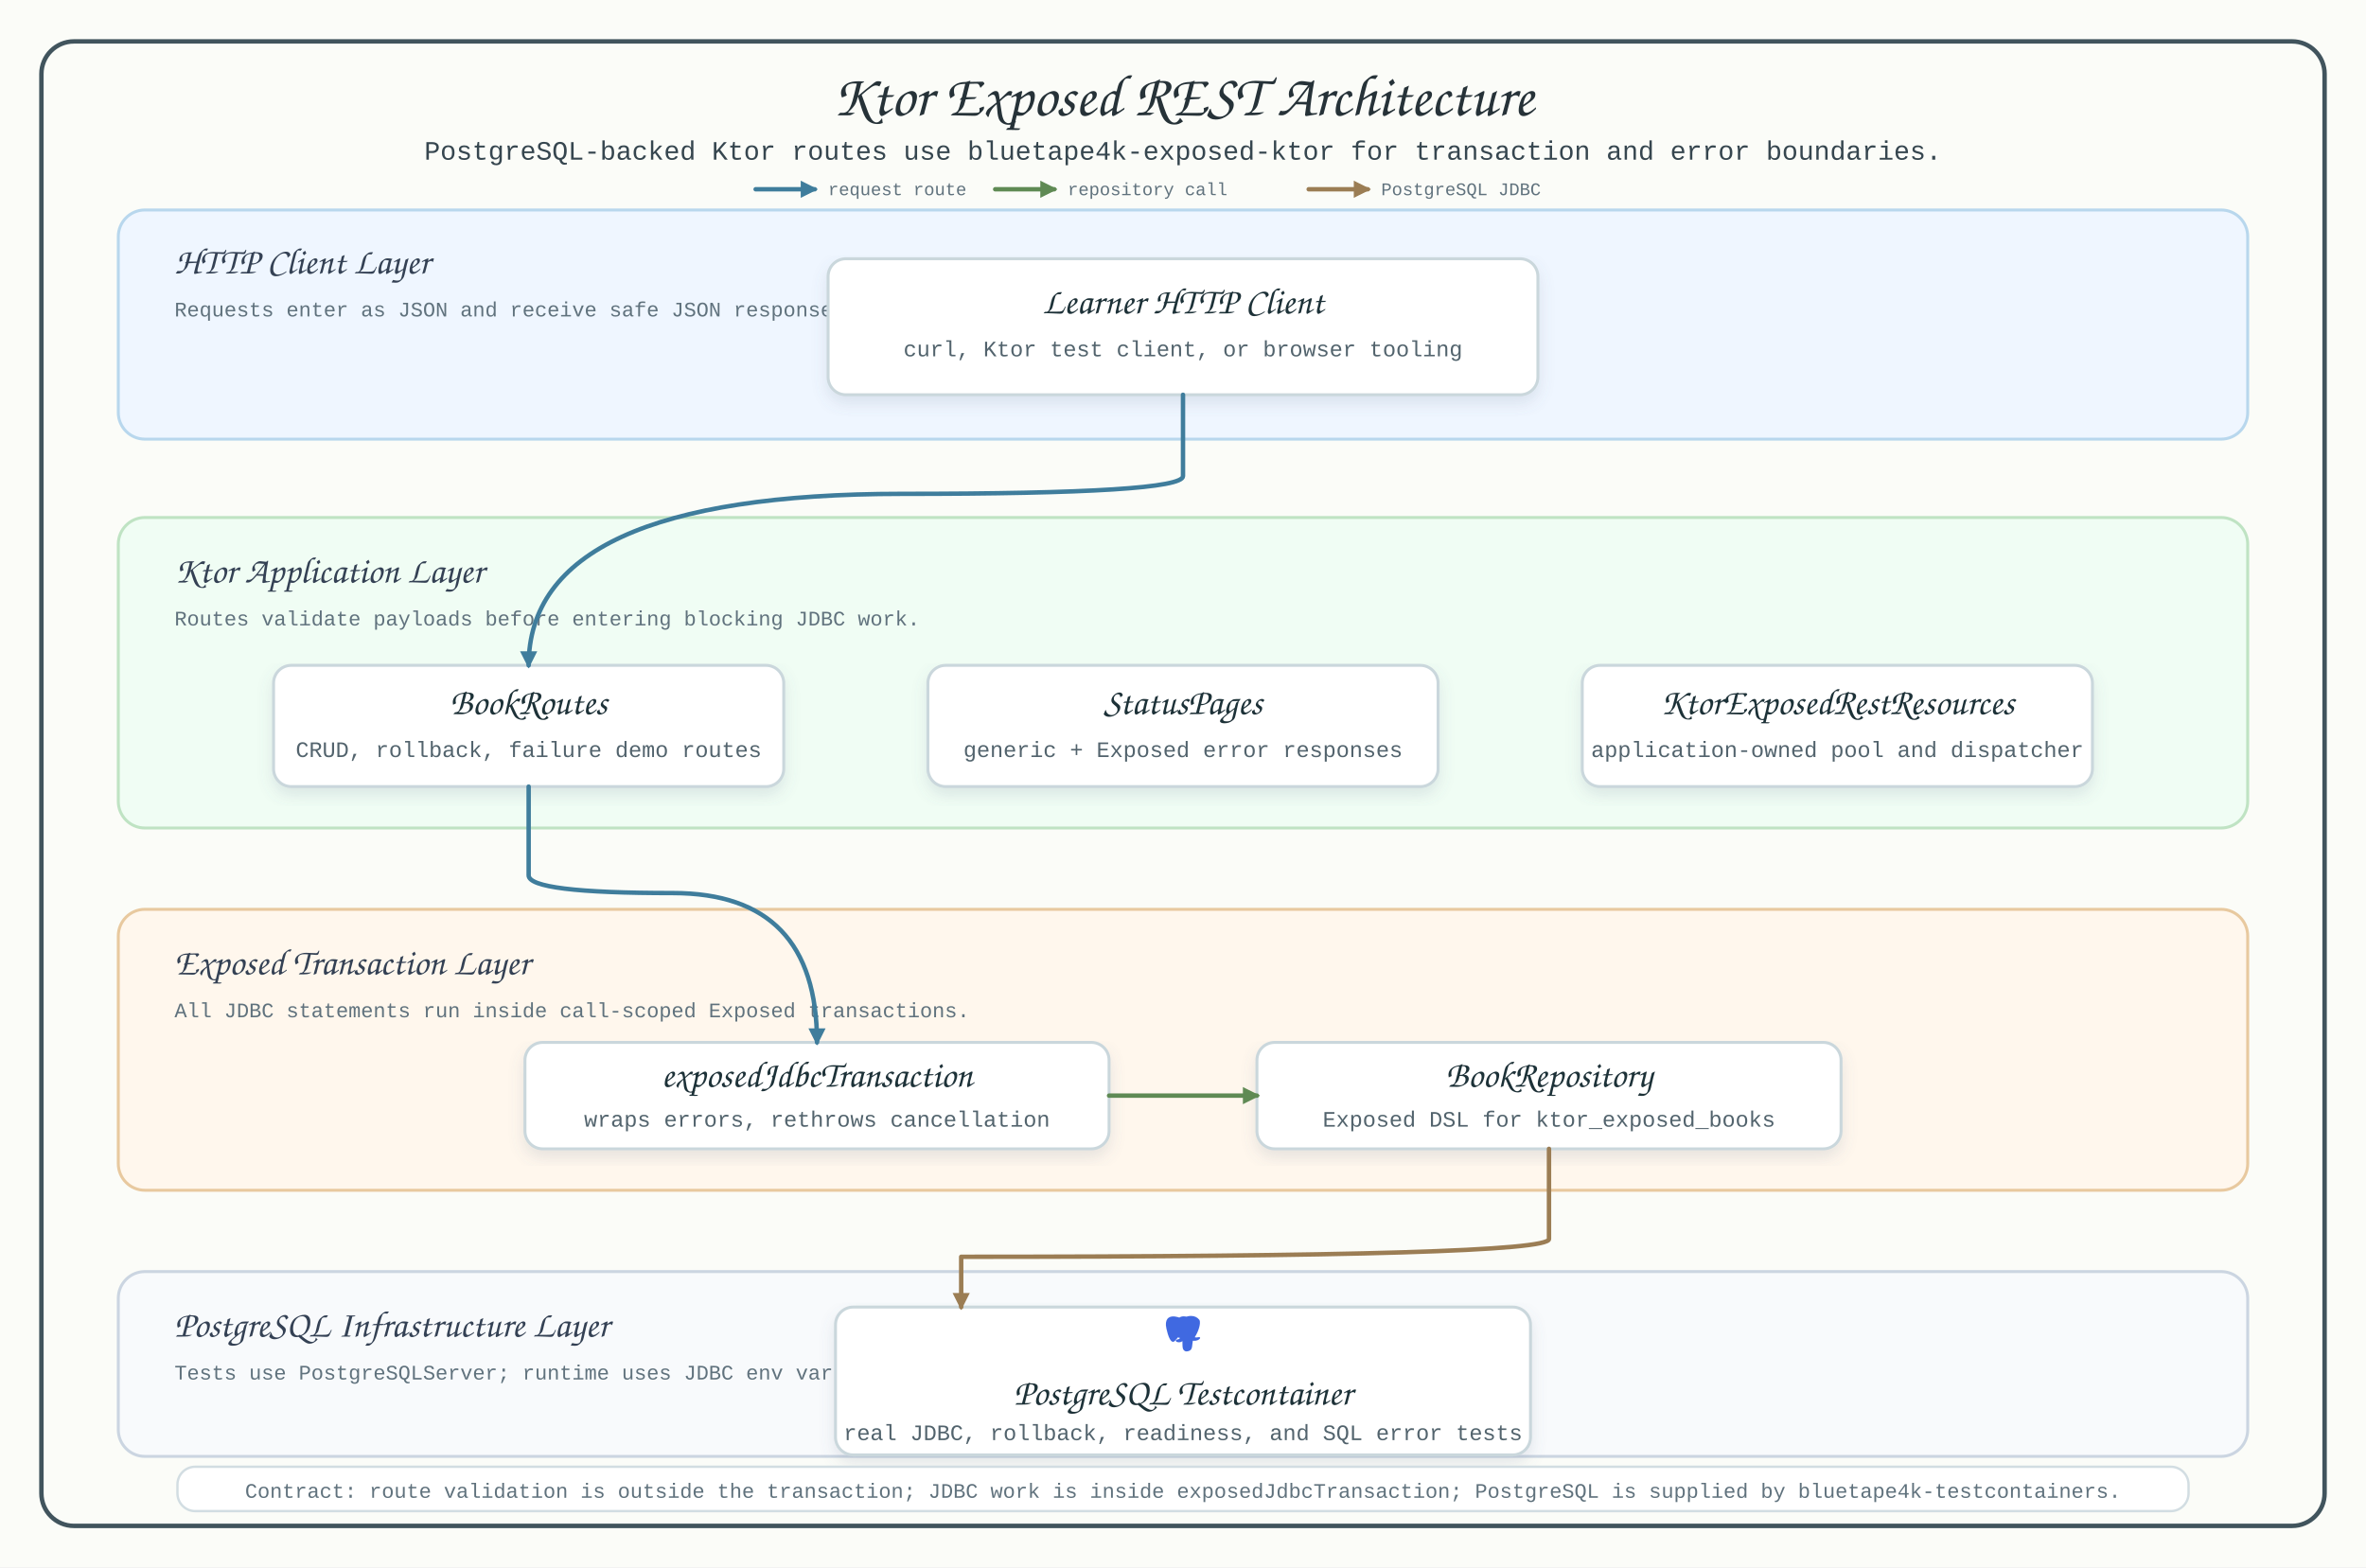
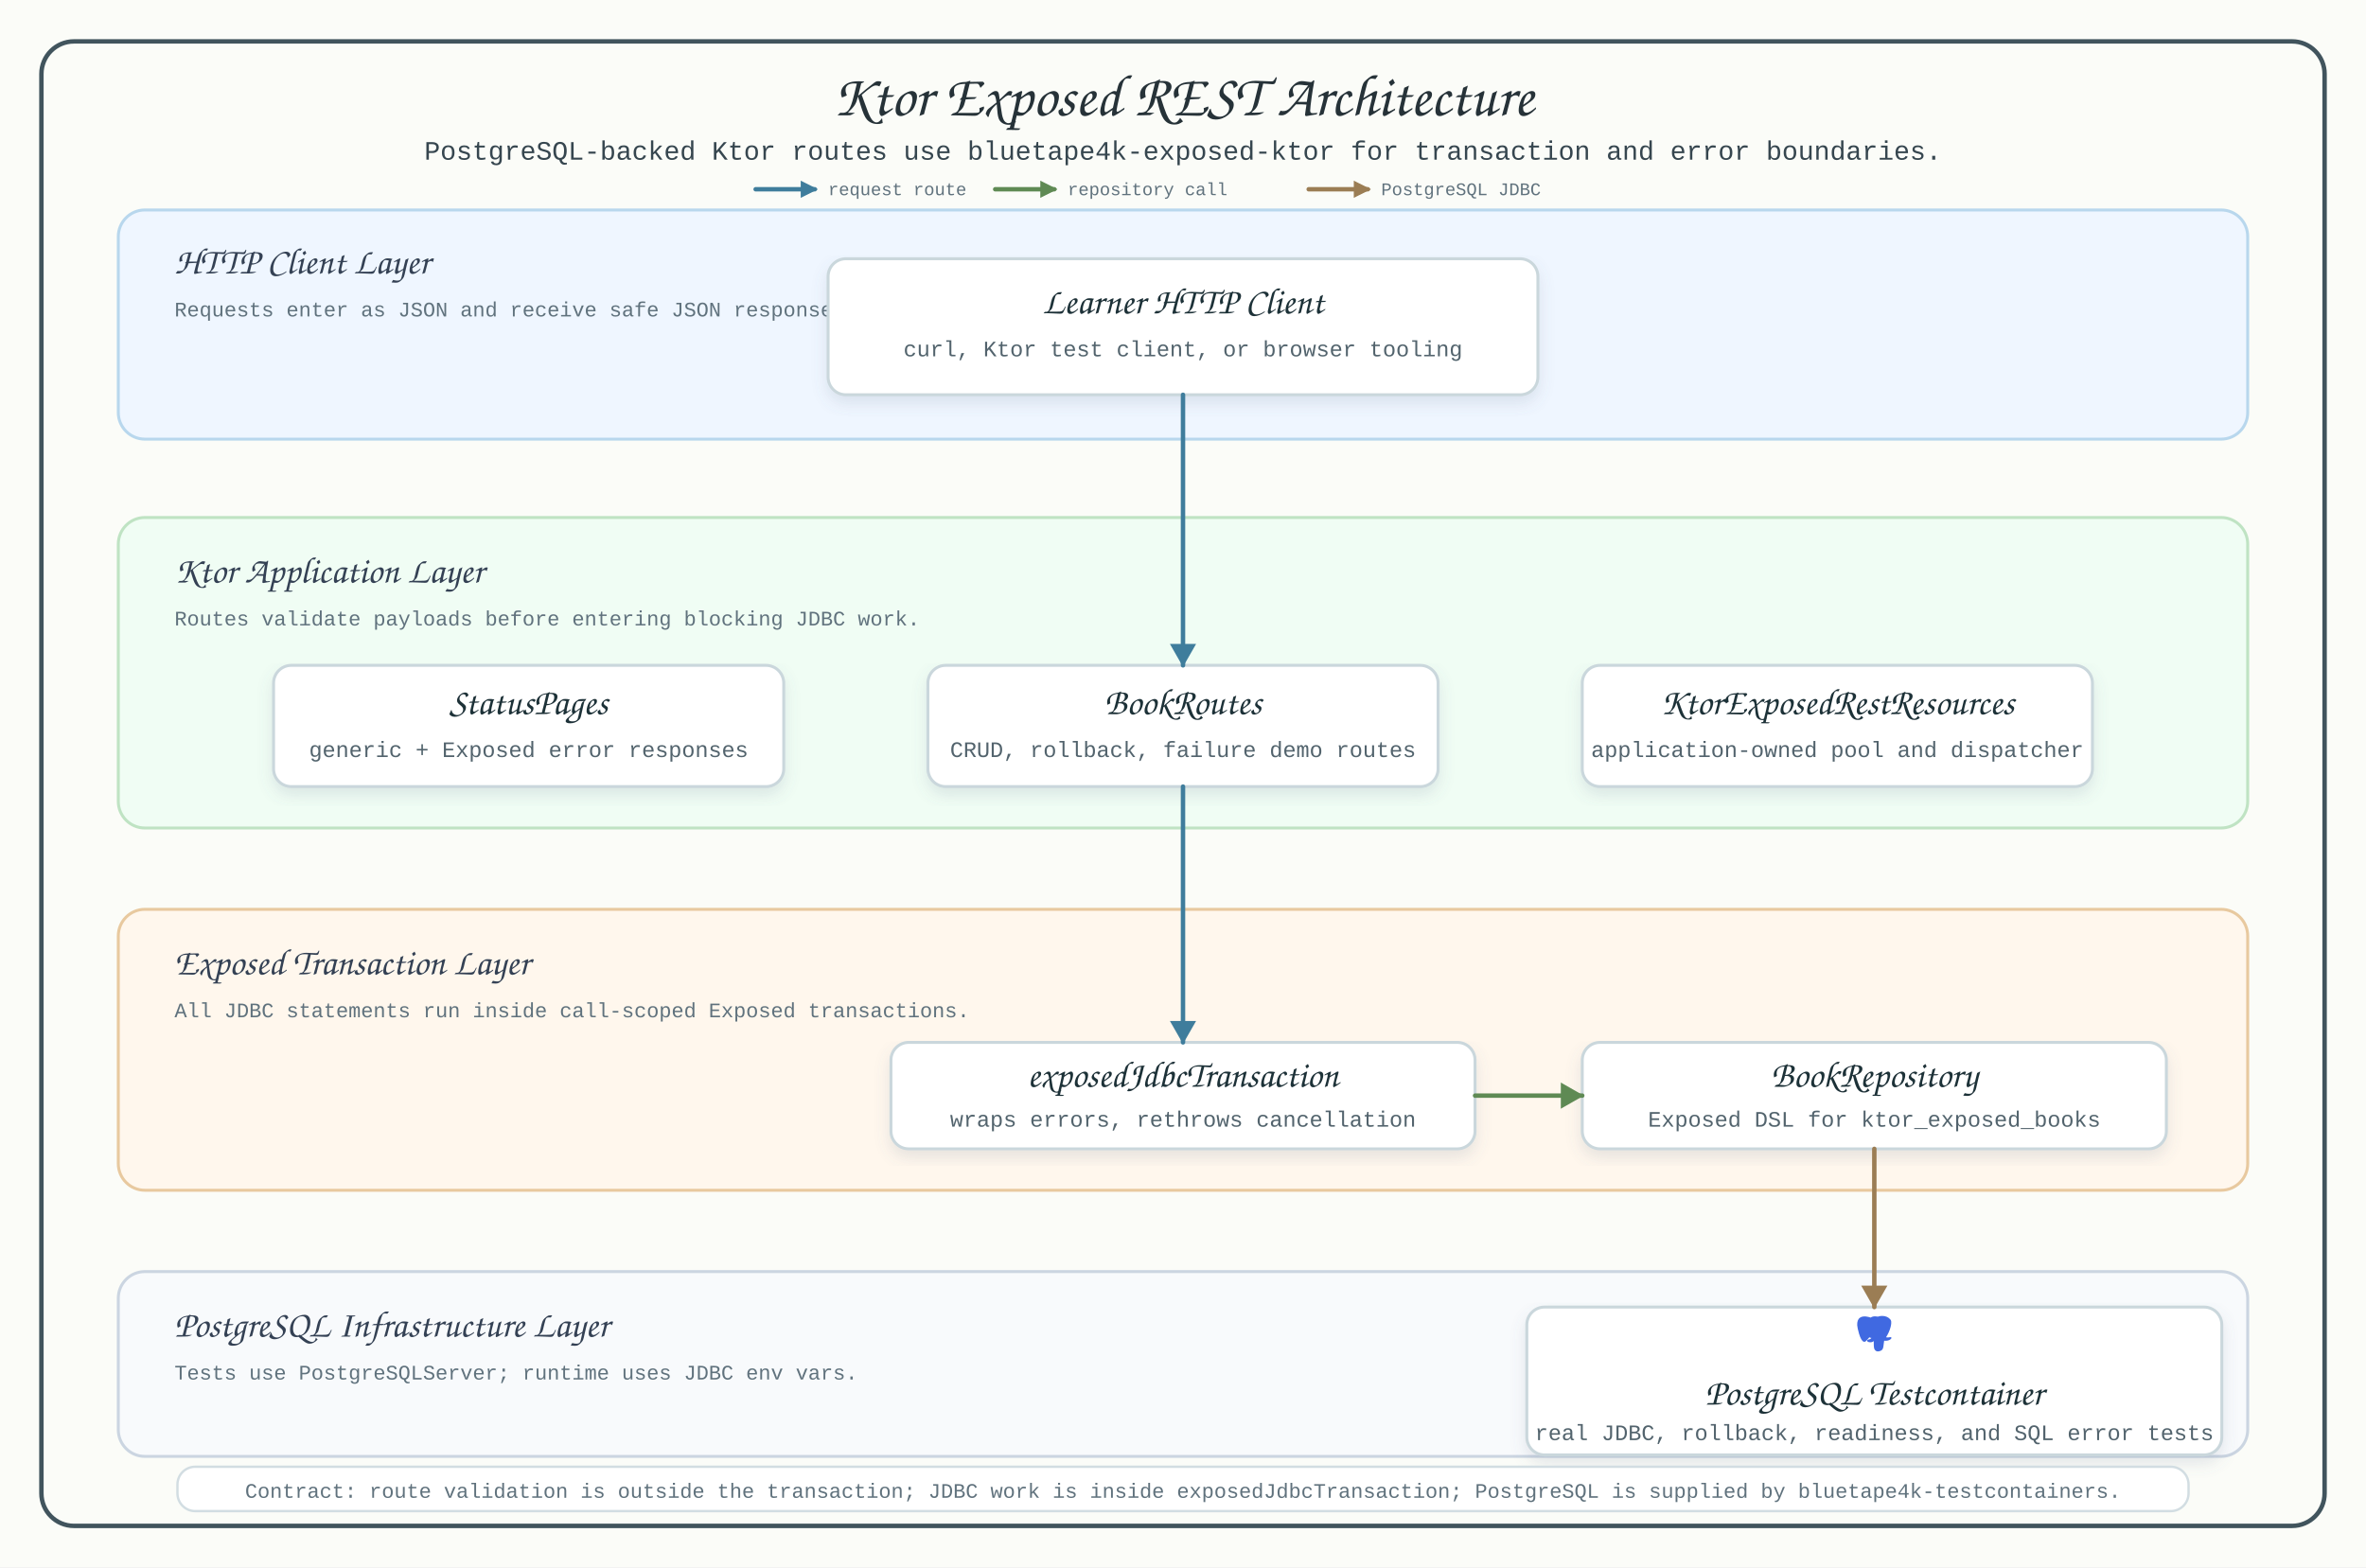
<svg xmlns="http://www.w3.org/2000/svg" width="1600" height="1060" viewBox="0 0 1600 1060" role="img" aria-labelledby="title desc">
  <defs>
    <filter id="soft-shadow" x="-8%" y="-8%" width="116%" height="124%">
      <feDropShadow dx="0" dy="5" stdDeviation="5" flood-color="#64748B" flood-opacity="0.16" />
    </filter>
    <marker id="arrow-blue" markerWidth="12" markerHeight="12" refX="10" refY="6" orient="auto" markerUnits="userSpaceOnUse">
      <path d="M1,1 L11,6 L1,11 Z" fill="#3F7D9C" stroke="#3F7D9C" stroke-dasharray="none" />
    </marker>
    <marker id="arrow-green" markerWidth="12" markerHeight="12" refX="10" refY="6" orient="auto" markerUnits="userSpaceOnUse">
      <path d="M1,1 L11,6 L1,11 Z" fill="#5F8A54" stroke="#5F8A54" stroke-dasharray="none" />
    </marker>
    <marker id="arrow-amber" markerWidth="12" markerHeight="12" refX="10" refY="6" orient="auto" markerUnits="userSpaceOnUse">
      <path d="M1,1 L11,6 L1,11 Z" fill="#9B7D54" stroke="#9B7D54" stroke-dasharray="none" />
    </marker>
    <style>
      .canvas{fill:#FBFCF8}
      .frame{fill:#FBFCF8;stroke:#41545D;stroke-width:3}
      .title{font-family:"Architects Daughter","Comic Sans MS",cursive;font-size:40px;fill:#263238}
      .subtitle,.layer-text,.card-body,.footer,.legend{font-family:"Comic Mono","Courier New",monospace;fill:#36464F}
      .subtitle{font-size:18px}
      .layer-title{font-family:"Architects Daughter","Comic Sans MS",cursive;font-size:25px;fill:#344154}
      .layer-text{font-size:14px;fill:#60727D}
      .card-title{font-family:"Architects Daughter","Comic Sans MS",cursive;font-size:25px;fill:#1F3138}
      .card-body{font-size:15px;fill:#52646D}
      .layer{stroke-width:2;rx:18;ry:18}
      .card{fill:#FFFFFF;stroke:#CAD7DC;stroke-width:2;rx:12;ry:12}
      .callout{fill:#FFFFFF;stroke:#D2DDE2;stroke-width:1.6;rx:12;ry:12}
      .line{fill:none;stroke-width:3;stroke-linecap:round;stroke-linejoin:round}
-       .blue{stroke:#3F7D9C;marker-end:url(#arrow-blue)}
-       .green{stroke:#5F8A54;marker-end:url(#arrow-green)}
-       .amber{stroke:#9B7D54;marker-end:url(#arrow-amber)}
+       .blue{stroke:#3F7D9C}
+       .green{stroke:#5F8A54}
+       .amber{stroke:#9B7D54}
+       .marker-blue{marker-end:url(#arrow-blue)}
+       .marker-green{marker-end:url(#arrow-green)}
+       .marker-amber{marker-end:url(#arrow-amber)}
+       .arrowhead{stroke-dasharray:none}
      .legend{font-size:12px;fill:#60727D}
      .footer{font-size:14px;fill:#60727D}
    </style>
  </defs>
  <rect class="canvas" width="1600" height="1060" />
  <rect class="frame" x="28" y="28" width="1544" height="1004" rx="22" />
  <text class="title" x="800" y="78" text-anchor="middle">Ktor Exposed REST Architecture</text>
  <text class="subtitle" x="800" y="108" text-anchor="middle">PostgreSQL-backed Ktor routes use bluetape4k-exposed-ktor for transaction and error boundaries.</text>
  <g aria-label="connector legend">
-     <path class="line blue" data-connector="legend-request-route" d="M511 128 L551 128" />
+     <path class="line blue marker-blue" data-connector="legend-request-route" d="M511 128 L551 128" />
    <text class="legend" x="560" y="132">request route</text>
-     <path class="line green" data-connector="legend-repository-call" d="M673 128 L713 128" />
+     <path class="line green marker-green" data-connector="legend-repository-call" d="M673 128 L713 128" />
    <text class="legend" x="722" y="132">repository call</text>
-     <path class="line amber" data-connector="legend-postgresql-jdbc" d="M885 128 L925 128" />
+     <path class="line amber marker-amber" data-connector="legend-postgresql-jdbc" d="M885 128 L925 128" />
    <text class="legend" x="934" y="132">PostgreSQL JDBC</text>
  </g>
  <rect class="layer" x="80" y="142" width="1440" height="155" fill="#EFF6FF" stroke="#B8D7ED" />
  <text class="layer-title" x="118" y="185">HTTP Client Layer</text>
  <text class="layer-text" x="118" y="214">Requests enter as JSON and receive safe JSON responses.</text>
  <g class="node" data-node="learner-http-client" filter="url(#soft-shadow)">
    <rect class="card" x="560" y="175" width="480" height="92" />
    <text class="card-title" x="800" y="212" text-anchor="middle">Learner HTTP Client</text>
    <text class="card-body" x="800" y="241" text-anchor="middle">curl, Ktor test client, or browser tooling</text>
  </g>
  <rect class="layer" x="80" y="350" width="1440" height="210" fill="#F0FDF4" stroke="#BFE3C3" />
  <text class="layer-title" x="118" y="394">Ktor Application Layer</text>
  <text class="layer-text" x="118" y="423">Routes validate payloads before entering blocking JDBC work.</text>
+   <g class="node" data-node="status-pages" filter="url(#soft-shadow)">
+     <rect class="card" x="185" y="450" width="345" height="82" />
+     <text class="card-title" x="357.5" y="483" text-anchor="middle">StatusPages</text>
+     <text class="card-body" x="357.5" y="512" text-anchor="middle">generic + Exposed error responses</text>
+   </g>
  <g class="node" data-node="book-routes" filter="url(#soft-shadow)">
-     <rect class="card" x="185" y="450" width="345" height="82" />
-     <text class="card-title" x="357.5" y="483" text-anchor="middle">BookRoutes</text>
-     <text class="card-body" x="357.5" y="512" text-anchor="middle">CRUD, rollback, failure demo routes</text>
-   </g>
-   <g class="node" data-node="status-pages" filter="url(#soft-shadow)">
    <rect class="card" x="627.5" y="450" width="345" height="82" />
-     <text class="card-title" x="800" y="483" text-anchor="middle">StatusPages</text>
-     <text class="card-body" x="800" y="512" text-anchor="middle">generic + Exposed error responses</text>
+     <text class="card-title" x="800" y="483" text-anchor="middle">BookRoutes</text>
+     <text class="card-body" x="800" y="512" text-anchor="middle">CRUD, rollback, failure demo routes</text>
  </g>
  <g class="node" data-node="resources" filter="url(#soft-shadow)">
    <rect class="card" x="1070" y="450" width="345" height="82" />
    <text class="card-title" x="1242.5" y="483" text-anchor="middle">KtorExposedRestResources</text>
    <text class="card-body" x="1242.5" y="512" text-anchor="middle">application-owned pool and dispatcher</text>
  </g>
  <rect class="layer" x="80" y="615" width="1440" height="190" fill="#FFF7ED" stroke="#E8C99F" />
  <text class="layer-title" x="118" y="659">Exposed Transaction Layer</text>
  <text class="layer-text" x="118" y="688">All JDBC statements run inside call-scoped Exposed transactions.</text>
  <g class="node" data-node="exposed-jdbc-transaction" filter="url(#soft-shadow)">
-     <rect class="card" x="355" y="705" width="395" height="72" />
-     <text class="card-title" x="552.5" y="735" text-anchor="middle">exposedJdbcTransaction</text>
-     <text class="card-body" x="552.5" y="762" text-anchor="middle">wraps errors, rethrows cancellation</text>
+     <rect class="card" x="602.5" y="705" width="395" height="72" />
+     <text class="card-title" x="800" y="735" text-anchor="middle">exposedJdbcTransaction</text>
+     <text class="card-body" x="800" y="762" text-anchor="middle">wraps errors, rethrows cancellation</text>
  </g>
  <g class="node" data-node="book-repository" filter="url(#soft-shadow)">
-     <rect class="card" x="850" y="705" width="395" height="72" />
-     <text class="card-title" x="1047.5" y="735" text-anchor="middle">BookRepository</text>
-     <text class="card-body" x="1047.5" y="762" text-anchor="middle">Exposed DSL for ktor_exposed_books</text>
+     <rect class="card" x="1070" y="705" width="395" height="72" />
+     <text class="card-title" x="1267.5" y="735" text-anchor="middle">BookRepository</text>
+     <text class="card-body" x="1267.5" y="762" text-anchor="middle">Exposed DSL for ktor_exposed_books</text>
  </g>
  <rect class="layer" x="80" y="860" width="1440" height="125" fill="#F8FAFC" stroke="#CBD5E1" />
  <text class="layer-title" x="118" y="904">PostgreSQL Infrastructure Layer</text>
  <text class="layer-text" x="118" y="933">Tests use PostgreSQLServer; runtime uses JDBC env vars.</text>
  <g class="node" data-node="postgresql-testcontainer" filter="url(#soft-shadow)">
-     <rect class="card" x="565" y="884" width="470" height="100" />
-     <g data-bluetape4k-icon="testcontainers.postgresql" data-source="docs/icons/testcontainers/database/postgresql.svg" transform="translate(788 890) scale(1)">
+     <rect class="card" x="1032.5" y="884" width="470" height="100" />
+     <g data-bluetape4k-icon="testcontainers.postgresql" data-source="docs/icons/testcontainers/database/postgresql.svg" transform="translate(1255.5 890) scale(1)">
      <path fill="#4169E1" d="M23.559 14.723a.527.527 0 0 0-.056-.119c-.139-.263-.477-.342-1.007-.232-1.653.341-2.293.131-2.526-.019 1.342-2.048 2.445-4.522 3.041-6.83.271-1.051.798-3.524.122-4.732a1.564 1.564 0 0 0-.151-.235C21.693.909 19.801.025 17.51.001c-1.495-.016-2.771.346-3.116.479a9.449 9.449 0 0 0-.516-.082 8.044 8.044 0 0 0-1.311-.128c-1.182-.018-2.204.264-3.05.841-.857-.321-4.789-1.645-7.222.079C.936 2.153.309 3.873.43 6.304c.041.818.507 3.334 1.242 5.744.46 1.506.939 2.702 1.433 3.582.553.994 1.126 1.593 1.714 1.79.447.149 1.133.144 1.858-.728.801-.964 1.59-1.826 1.945-2.207.435.235.906.362 1.39.377a.057.057 0 0 0 0.0.004 11.031 11.031 0 0 0-.247.305c-.339.43-.409.52-1.5.744-.31.064-1.134.234-1.146.811-.003.122.033.231.092.327.227.423.922.61 1.015.633 1.335.334 2.504.092 3.371-.679-.017 2.231.077 4.417.345 5.087.221.553.762 1.905 2.469 1.904.251 0 .526-.029.83-.094 1.782-.382 2.556-1.17 2.855-2.906.15-.871.402-2.875.539-4.101.017-.07.036-.121.057-.136.001-.001.07-.047.427.031a.367.367 0 0 0 .044.007l.254.022.015.001c.847.038 1.911-.143 2.531-.431.644-.299 1.806-1.032 1.595-1.67z" />
    </g>
-     <text class="card-title" x="800" y="950" text-anchor="middle">PostgreSQL Testcontainer</text>
-     <text class="card-body" x="800" y="974" text-anchor="middle">real JDBC, rollback, readiness, and SQL error tests</text>
+     <text class="card-title" x="1267.5" y="950" text-anchor="middle">PostgreSQL Testcontainer</text>
+     <text class="card-body" x="1267.5" y="974" text-anchor="middle">real JDBC, rollback, readiness, and SQL error tests</text>
  </g>
-   <path class="line blue" data-connector="client-to-routes" d="M800 267 L800 322 Q800 334 610 334 Q357.5 334 357.5 450" />
-   <path class="line blue" data-connector="routes-to-transaction" d="M357.5 532 L357.5 592 Q357.5 604 455 604 Q552.5 604 552.5 705" />
-   <path class="line green" data-connector="transaction-to-repository" d="M750 741 L850 741" />
-   <path class="line amber" data-connector="repository-to-postgresql" d="M1047.5 777 L1047.5 838 Q1047.5 850 650 850 Q650 850 650 884" />
+   <path class="line blue" data-connector="client-to-routes" d="M800 267 L800 450" />
+   <polygon class="arrowhead" data-arrowhead="client-to-routes" points="800,450 792,436 808,436" fill="#3F7D9C" stroke="#3F7D9C" style="stroke-dasharray:none" />
+   <path class="line blue" data-connector="routes-to-transaction" d="M800 532 L800 705" />
+   <polygon class="arrowhead" data-arrowhead="routes-to-transaction" points="800,705 792,691 808,691" fill="#3F7D9C" stroke="#3F7D9C" style="stroke-dasharray:none" />
+   <path class="line green" data-connector="transaction-to-repository" d="M997.5 741 L1070 741" />
+   <polygon class="arrowhead" data-arrowhead="transaction-to-repository" points="1070,741 1056,733 1056,749" fill="#5F8A54" stroke="#5F8A54" style="stroke-dasharray:none" />
+   <path class="line amber" data-connector="repository-to-postgresql" d="M1267.5 777 L1267.5 884" />
+   <polygon class="arrowhead" data-arrowhead="repository-to-postgresql" points="1267.5,884 1259.5,870 1275.5,870" fill="#9B7D54" stroke="#9B7D54" style="stroke-dasharray:none" />
  <rect class="callout" x="120" y="992" width="1360" height="30" />
  <text class="footer" x="800" y="1013" text-anchor="middle">Contract: route validation is outside the transaction; JDBC work is inside exposedJdbcTransaction; PostgreSQL is supplied by bluetape4k-testcontainers.</text>
</svg>
